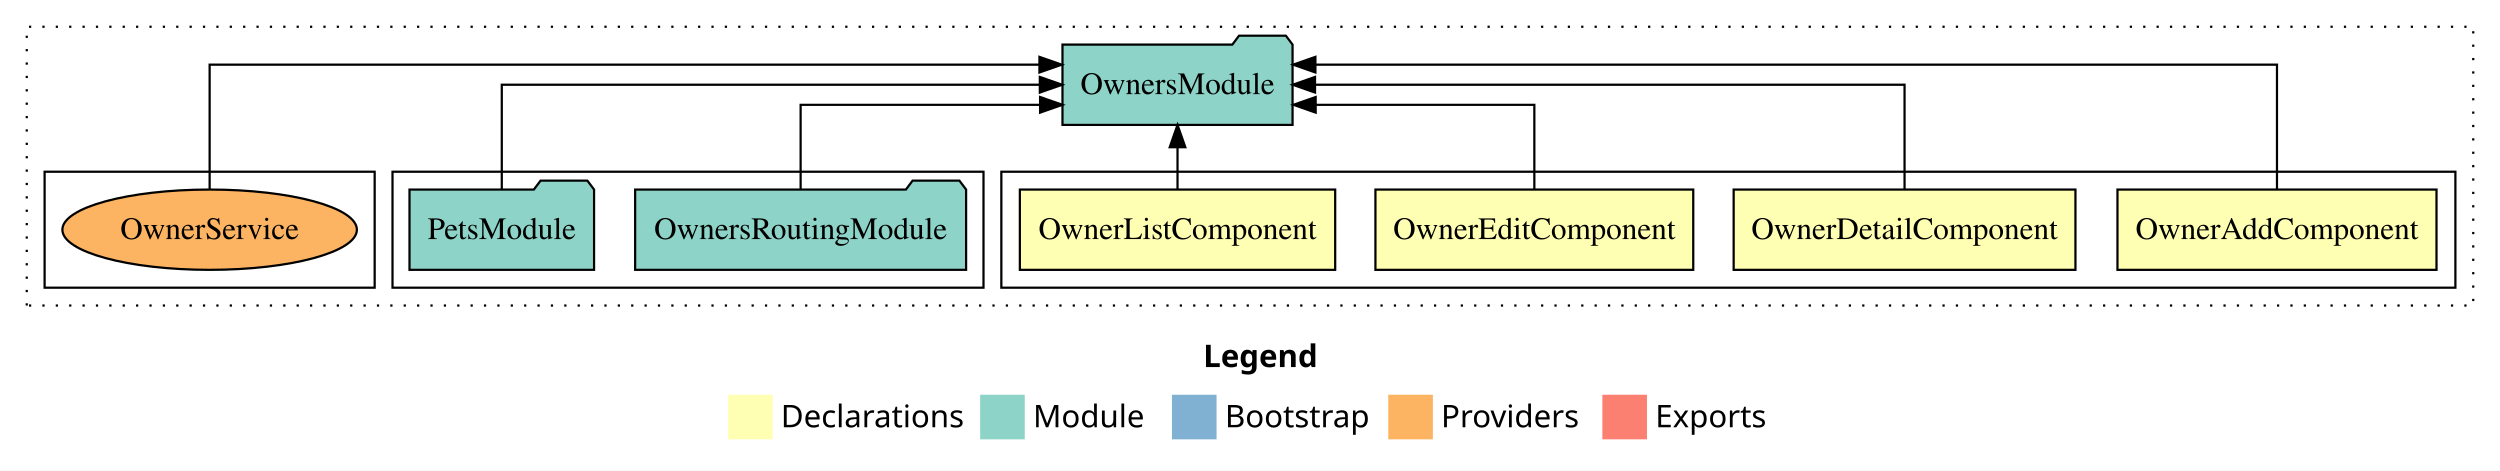
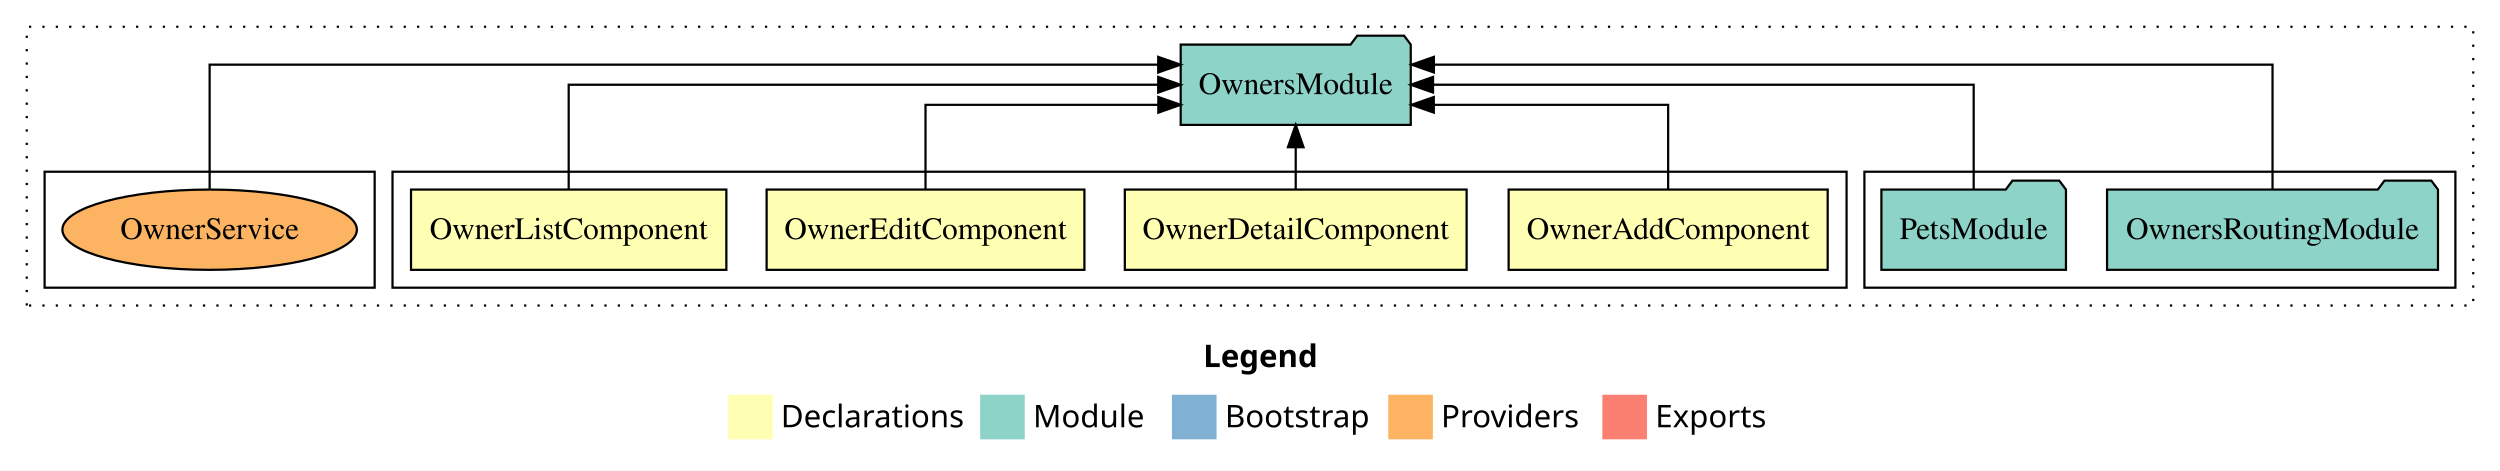
<svg xmlns="http://www.w3.org/2000/svg" width="1121pt" height="211pt" viewBox="0.00 0.00 1121.00 211.00">
  <g id="graph0" class="graph" transform="scale(1 1) rotate(0) translate(4 207)">
-     <polygon fill="#ffffff" stroke="transparent" points="-4,4 -4,-207 1117,-207 1117,4 -4,4" />
-     <text text-anchor="start" x="535.509" y="-42.4" font-family="sans-serif" font-weight="bold" font-size="14.00" fill="#000000">Legend</text>
+     <polygon fill="white" stroke="transparent" points="-4,4 -4,-207 1117,-207 1117,4 -4,4" />
+     <text text-anchor="start" x="535.51" y="-42.4" font-family="Times-12" font-weight="bold" font-size="14.00">Legend</text>
    <polygon fill="#ffffb3" stroke="transparent" points="322.5,-10 322.5,-30 342.5,-30 342.5,-10 322.5,-10" />
-     <text text-anchor="start" x="346.129" y="-15.4" font-family="sans-serif" font-size="14.00" fill="#000000">  Declarations</text>
+     <text text-anchor="start" x="346.13" y="-15.4" font-family="Times-12" font-size="14.00">  Declarations</text>
    <polygon fill="#8dd3c7" stroke="transparent" points="435.5,-10 435.5,-30 455.5,-30 455.5,-10 435.5,-10" />
-     <text text-anchor="start" x="459.225" y="-15.4" font-family="sans-serif" font-size="14.00" fill="#000000">  Module</text>
+     <text text-anchor="start" x="459.23" y="-15.4" font-family="Times-12" font-size="14.00">  Module</text>
    <polygon fill="#80b1d3" stroke="transparent" points="521.5,-10 521.5,-30 541.5,-30 541.5,-10 521.5,-10" />
-     <text text-anchor="start" x="545.281" y="-15.4" font-family="sans-serif" font-size="14.00" fill="#000000">  Bootstrap</text>
+     <text text-anchor="start" x="545.28" y="-15.4" font-family="Times-12" font-size="14.00">  Bootstrap</text>
    <polygon fill="#fdb462" stroke="transparent" points="618.5,-10 618.5,-30 638.5,-30 638.5,-10 618.5,-10" />
-     <text text-anchor="start" x="642.173" y="-15.4" font-family="sans-serif" font-size="14.00" fill="#000000">  Providers</text>
+     <text text-anchor="start" x="642.17" y="-15.4" font-family="Times-12" font-size="14.00">  Providers</text>
    <polygon fill="#fb8072" stroke="transparent" points="714.5,-10 714.5,-30 734.5,-30 734.5,-10 714.5,-10" />
-     <text text-anchor="start" x="738.226" y="-15.4" font-family="sans-serif" font-size="14.00" fill="#000000">  Exports</text>
+     <text text-anchor="start" x="738.23" y="-15.4" font-family="Times-12" font-size="14.00">  Exports</text>
    <g id="clust1" class="cluster">
-       <polygon fill="none" stroke="#000000" stroke-dasharray="1,5" points="8,-70 8,-195 1105,-195 1105,-70 8,-70" />
+       <polygon fill="none" stroke="black" stroke-dasharray="1,5" points="8,-70 8,-195 1105,-195 1105,-70 8,-70" />
+     </g>
+     <g id="clust7" class="cluster">
+       <polygon fill="none" stroke="black" points="832,-78 832,-130 1097,-130 1097,-78 832,-78" />
    </g>
    <g id="clust2" class="cluster">
-       <polygon fill="none" stroke="#000000" points="445,-78 445,-130 1097,-130 1097,-78 445,-78" />
-     </g>
-     <g id="clust7" class="cluster">
-       <polygon fill="none" stroke="#000000" points="172,-78 172,-130 437,-130 437,-78 172,-78" />
+       <polygon fill="none" stroke="black" points="172,-78 172,-130 824,-130 824,-78 172,-78" />
    </g>
    <g id="clust10" class="cluster">
-       <polygon fill="none" stroke="#000000" points="16,-78 16,-130 164,-130 164,-78 16,-78" />
+       <polygon fill="none" stroke="black" points="16,-78 16,-130 164,-130 164,-78 16,-78" />
    </g>
    <g id="node1" class="node">
-       <polygon fill="#ffffb3" stroke="#000000" points="1088.528,-122 945.472,-122 945.472,-86 1088.528,-86 1088.528,-122" />
-       <text text-anchor="middle" x="1017" y="-99.8" font-family="Times,serif" font-size="14.00" fill="#000000">OwnerAddComponent</text>
+       <polygon fill="#ffffb3" stroke="black" points="815.53,-122 672.47,-122 672.47,-86 815.53,-86 815.53,-122" />
+       <text text-anchor="middle" x="744" y="-99.8" font-family="Times,serif" font-size="14.00">OwnerAddComponent</text>
    </g>
    <g id="node5" class="node">
-       <polygon fill="#8dd3c7" stroke="#000000" points="575.583,-187 572.583,-191 551.583,-191 548.583,-187 472.417,-187 472.417,-151 575.583,-151 575.583,-187" />
-       <text text-anchor="middle" x="524" y="-164.8" font-family="Times,serif" font-size="14.00" fill="#000000">OwnersModule</text>
+       <polygon fill="#8dd3c7" stroke="black" points="628.58,-187 625.58,-191 604.58,-191 601.58,-187 525.42,-187 525.42,-151 628.58,-151 628.58,-187" />
+       <text text-anchor="middle" x="577" y="-164.8" font-family="Times,serif" font-size="14.00">OwnersModule</text>
    </g>
    <g id="edge1" class="edge">
-       <path fill="none" stroke="#000000" d="M1017,-122.292C1017,-144.206 1017,-178 1017,-178 1017,-178 585.828,-178 585.828,-178" />
-       <polygon fill="#000000" stroke="#000000" points="585.828,-174.5 575.828,-178 585.828,-181.5 585.828,-174.5" />
+       <path fill="none" stroke="black" d="M744,-122.03C744,-138.4 744,-160 744,-160 744,-160 638.92,-160 638.92,-160" />
+       <polygon fill="black" stroke="black" points="638.92,-156.5 628.92,-160 638.92,-163.5 638.92,-156.5" />
    </g>
    <g id="node2" class="node">
-       <polygon fill="#ffffb3" stroke="#000000" points="926.629,-122 773.371,-122 773.371,-86 926.629,-86 926.629,-122" />
-       <text text-anchor="middle" x="850" y="-99.8" font-family="Times,serif" font-size="14.00" fill="#000000">OwnerDetailComponent</text>
+       <polygon fill="#ffffb3" stroke="black" points="653.63,-122 500.37,-122 500.37,-86 653.63,-86 653.63,-122" />
+       <text text-anchor="middle" x="577" y="-99.8" font-family="Times,serif" font-size="14.00">OwnerDetailComponent</text>
    </g>
    <g id="edge2" class="edge">
-       <path fill="none" stroke="#000000" d="M850,-122.106C850,-141.339 850,-169 850,-169 850,-169 585.656,-169 585.656,-169" />
-       <polygon fill="#000000" stroke="#000000" points="585.656,-165.5 575.656,-169 585.656,-172.5 585.656,-165.5" />
+       <path fill="none" stroke="black" d="M577,-122.11C577,-122.11 577,-140.99 577,-140.99" />
+       <polygon fill="black" stroke="black" points="573.5,-140.99 577,-150.99 580.5,-140.99 573.5,-140.99" />
    </g>
    <g id="node3" class="node">
-       <polygon fill="#ffffb3" stroke="#000000" points="755.255,-122 612.745,-122 612.745,-86 755.255,-86 755.255,-122" />
-       <text text-anchor="middle" x="684" y="-99.8" font-family="Times,serif" font-size="14.00" fill="#000000">OwnerEditComponent</text>
+       <polygon fill="#ffffb3" stroke="black" points="482.25,-122 339.75,-122 339.75,-86 482.25,-86 482.25,-122" />
+       <text text-anchor="middle" x="411" y="-99.8" font-family="Times,serif" font-size="14.00">OwnerEditComponent</text>
    </g>
    <g id="edge3" class="edge">
-       <path fill="none" stroke="#000000" d="M684,-122.027C684,-138.398 684,-160 684,-160 684,-160 585.947,-160 585.947,-160" />
-       <polygon fill="#000000" stroke="#000000" points="585.947,-156.5 575.947,-160 585.947,-163.5 585.947,-156.5" />
+       <path fill="none" stroke="black" d="M411,-122.03C411,-138.4 411,-160 411,-160 411,-160 515.39,-160 515.39,-160" />
+       <polygon fill="black" stroke="black" points="515.39,-163.5 525.39,-160 515.39,-156.5 515.39,-163.5" />
    </g>
    <g id="node4" class="node">
-       <polygon fill="#ffffb3" stroke="#000000" points="594.699,-122 453.301,-122 453.301,-86 594.699,-86 594.699,-122" />
-       <text text-anchor="middle" x="524" y="-99.8" font-family="Times,serif" font-size="14.00" fill="#000000">OwnerListComponent</text>
+       <polygon fill="#ffffb3" stroke="black" points="321.7,-122 180.3,-122 180.3,-86 321.7,-86 321.7,-122" />
+       <text text-anchor="middle" x="251" y="-99.8" font-family="Times,serif" font-size="14.00">OwnerListComponent</text>
    </g>
    <g id="edge4" class="edge">
-       <path fill="none" stroke="#000000" d="M524,-122.106C524,-122.106 524,-140.991 524,-140.991" />
-       <polygon fill="#000000" stroke="#000000" points="520.5,-140.991 524,-150.991 527.5,-140.991 520.5,-140.991" />
+       <path fill="none" stroke="black" d="M251,-122.11C251,-141.34 251,-169 251,-169 251,-169 515.34,-169 515.34,-169" />
+       <polygon fill="black" stroke="black" points="515.34,-172.5 525.34,-169 515.34,-165.5 515.34,-172.5" />
    </g>
    <g id="node6" class="node">
-       <polygon fill="#8dd3c7" stroke="#000000" points="429.201,-122 426.201,-126 405.201,-126 402.201,-122 280.799,-122 280.799,-86 429.201,-86 429.201,-122" />
-       <text text-anchor="middle" x="355" y="-99.8" font-family="Times,serif" font-size="14.00" fill="#000000">OwnersRoutingModule</text>
+       <polygon fill="#8dd3c7" stroke="black" points="1089.2,-122 1086.2,-126 1065.2,-126 1062.2,-122 940.8,-122 940.8,-86 1089.2,-86 1089.2,-122" />
+       <text text-anchor="middle" x="1015" y="-99.8" font-family="Times,serif" font-size="14.00">OwnersRoutingModule</text>
    </g>
    <g id="edge5" class="edge">
-       <path fill="none" stroke="#000000" d="M355,-122.027C355,-138.398 355,-160 355,-160 355,-160 462.376,-160 462.376,-160" />
-       <polygon fill="#000000" stroke="#000000" points="462.376,-163.5 472.376,-160 462.376,-156.5 462.376,-163.5" />
+       <path fill="none" stroke="black" d="M1015,-122.29C1015,-144.21 1015,-178 1015,-178 1015,-178 638.96,-178 638.96,-178" />
+       <polygon fill="black" stroke="black" points="638.96,-174.5 628.96,-178 638.96,-181.5 638.96,-174.5" />
    </g>
    <g id="node7" class="node">
-       <polygon fill="#8dd3c7" stroke="#000000" points="262.382,-122 259.382,-126 238.382,-126 235.382,-122 179.618,-122 179.618,-86 262.382,-86 262.382,-122" />
-       <text text-anchor="middle" x="221" y="-99.8" font-family="Times,serif" font-size="14.00" fill="#000000">PetsModule</text>
+       <polygon fill="#8dd3c7" stroke="black" points="922.38,-122 919.38,-126 898.38,-126 895.38,-122 839.62,-122 839.62,-86 922.38,-86 922.38,-122" />
+       <text text-anchor="middle" x="881" y="-99.8" font-family="Times,serif" font-size="14.00">PetsModule</text>
    </g>
    <g id="edge6" class="edge">
-       <path fill="none" stroke="#000000" d="M221,-122.106C221,-141.339 221,-169 221,-169 221,-169 462.257,-169 462.257,-169" />
-       <polygon fill="#000000" stroke="#000000" points="462.257,-172.5 472.257,-169 462.257,-165.5 462.257,-172.5" />
+       <path fill="none" stroke="black" d="M881,-122.11C881,-141.34 881,-169 881,-169 881,-169 638.57,-169 638.57,-169" />
+       <polygon fill="black" stroke="black" points="638.57,-165.5 628.57,-169 638.57,-172.5 638.57,-165.5" />
    </g>
    <g id="node8" class="node">
-       <ellipse fill="#fdb462" stroke="#000000" cx="90" cy="-104" rx="66.03" ry="18" />
-       <text text-anchor="middle" x="90" y="-99.8" font-family="Times,serif" font-size="14.00" fill="#000000">OwnerService</text>
+       <ellipse fill="#fdb462" stroke="black" cx="90" cy="-104" rx="66.03" ry="18" />
+       <text text-anchor="middle" x="90" y="-99.8" font-family="Times,serif" font-size="14.00">OwnerService</text>
    </g>
    <g id="edge7" class="edge">
-       <path fill="none" stroke="#000000" d="M90,-122.292C90,-144.206 90,-178 90,-178 90,-178 462.08,-178 462.08,-178" />
-       <polygon fill="#000000" stroke="#000000" points="462.081,-181.5 472.08,-178 462.08,-174.5 462.081,-181.5" />
+       <path fill="none" stroke="black" d="M90,-122.29C90,-144.21 90,-178 90,-178 90,-178 515.34,-178 515.34,-178" />
+       <polygon fill="black" stroke="black" points="515.34,-181.5 525.34,-178 515.34,-174.5 515.34,-181.5" />
    </g>
  </g>
</svg>
